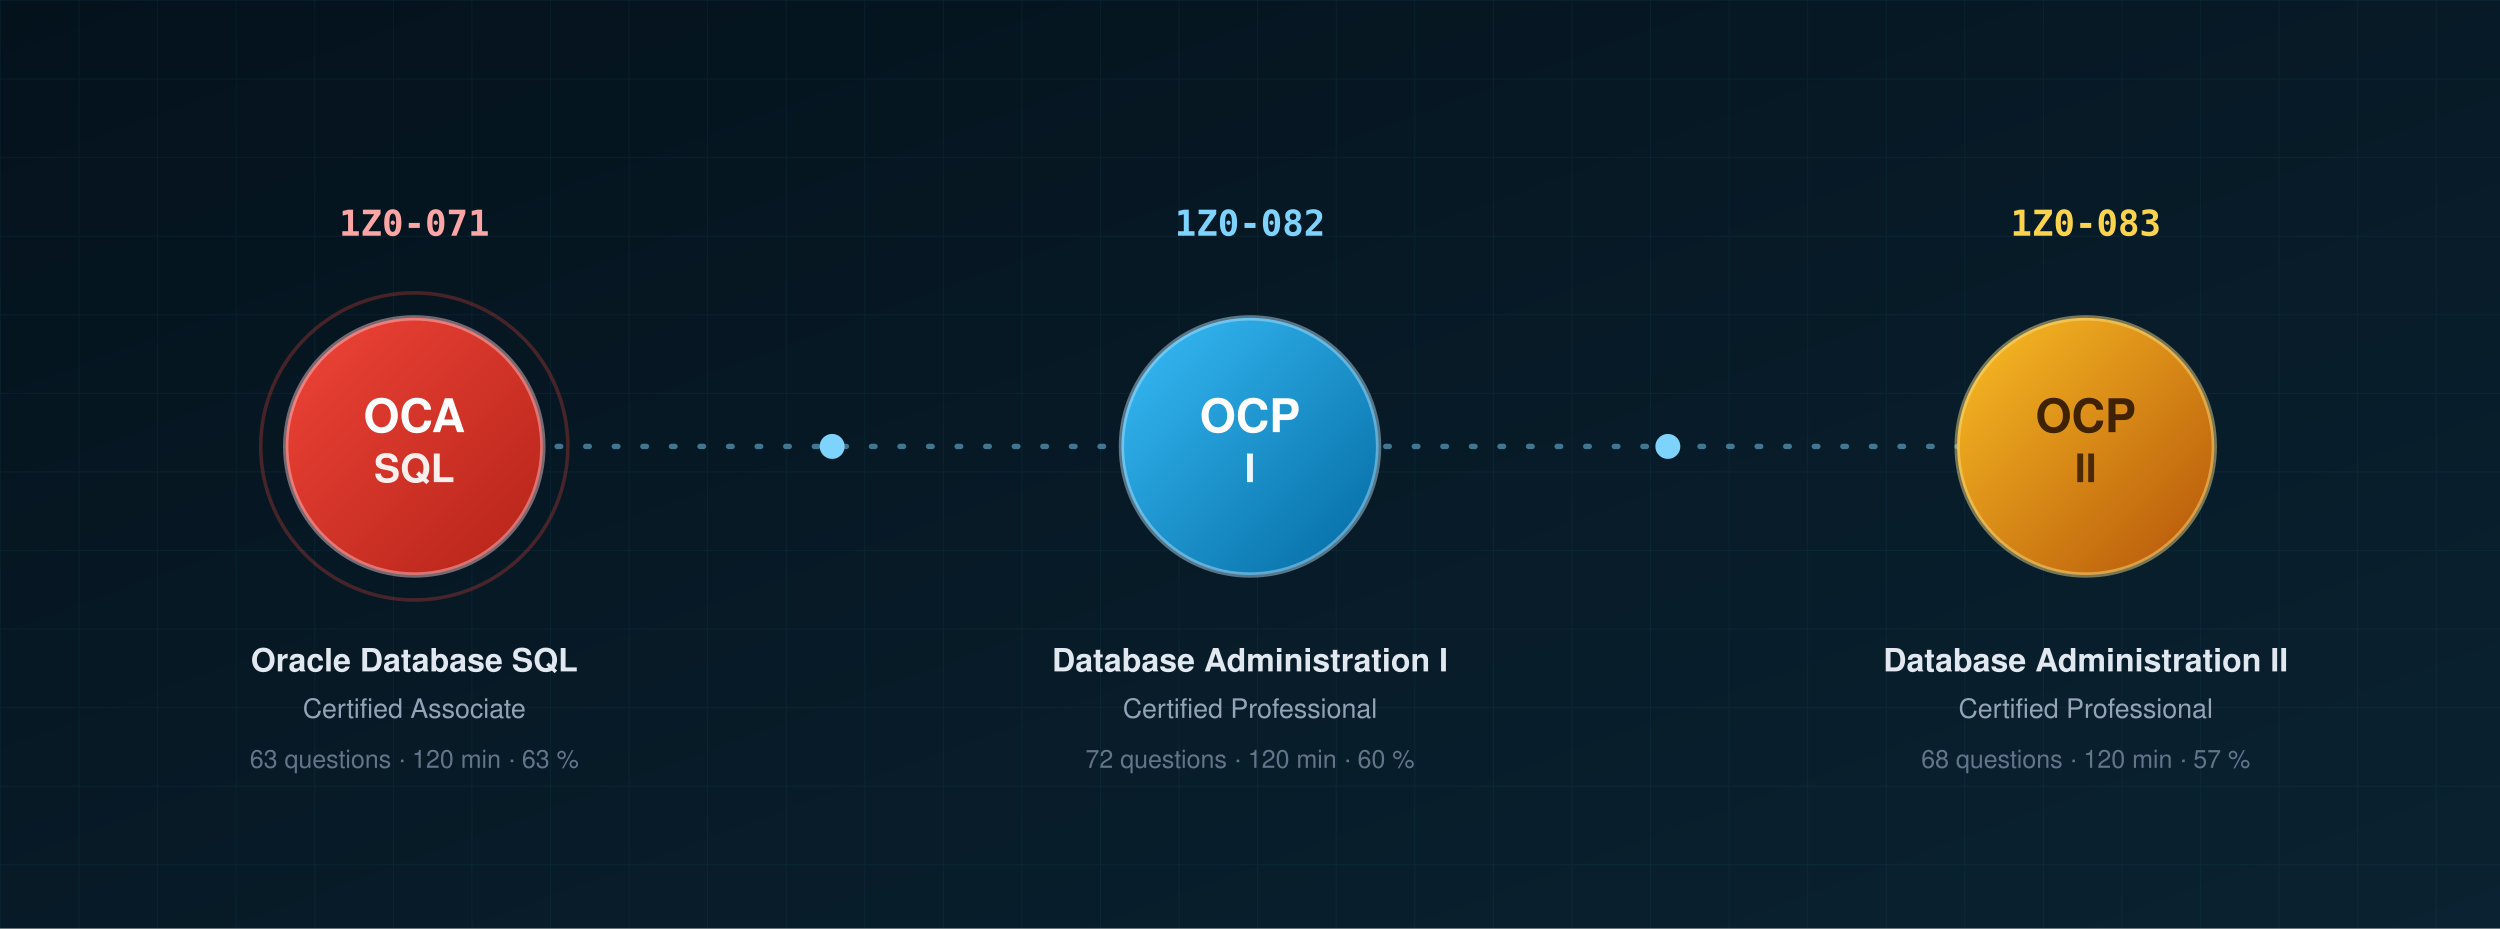
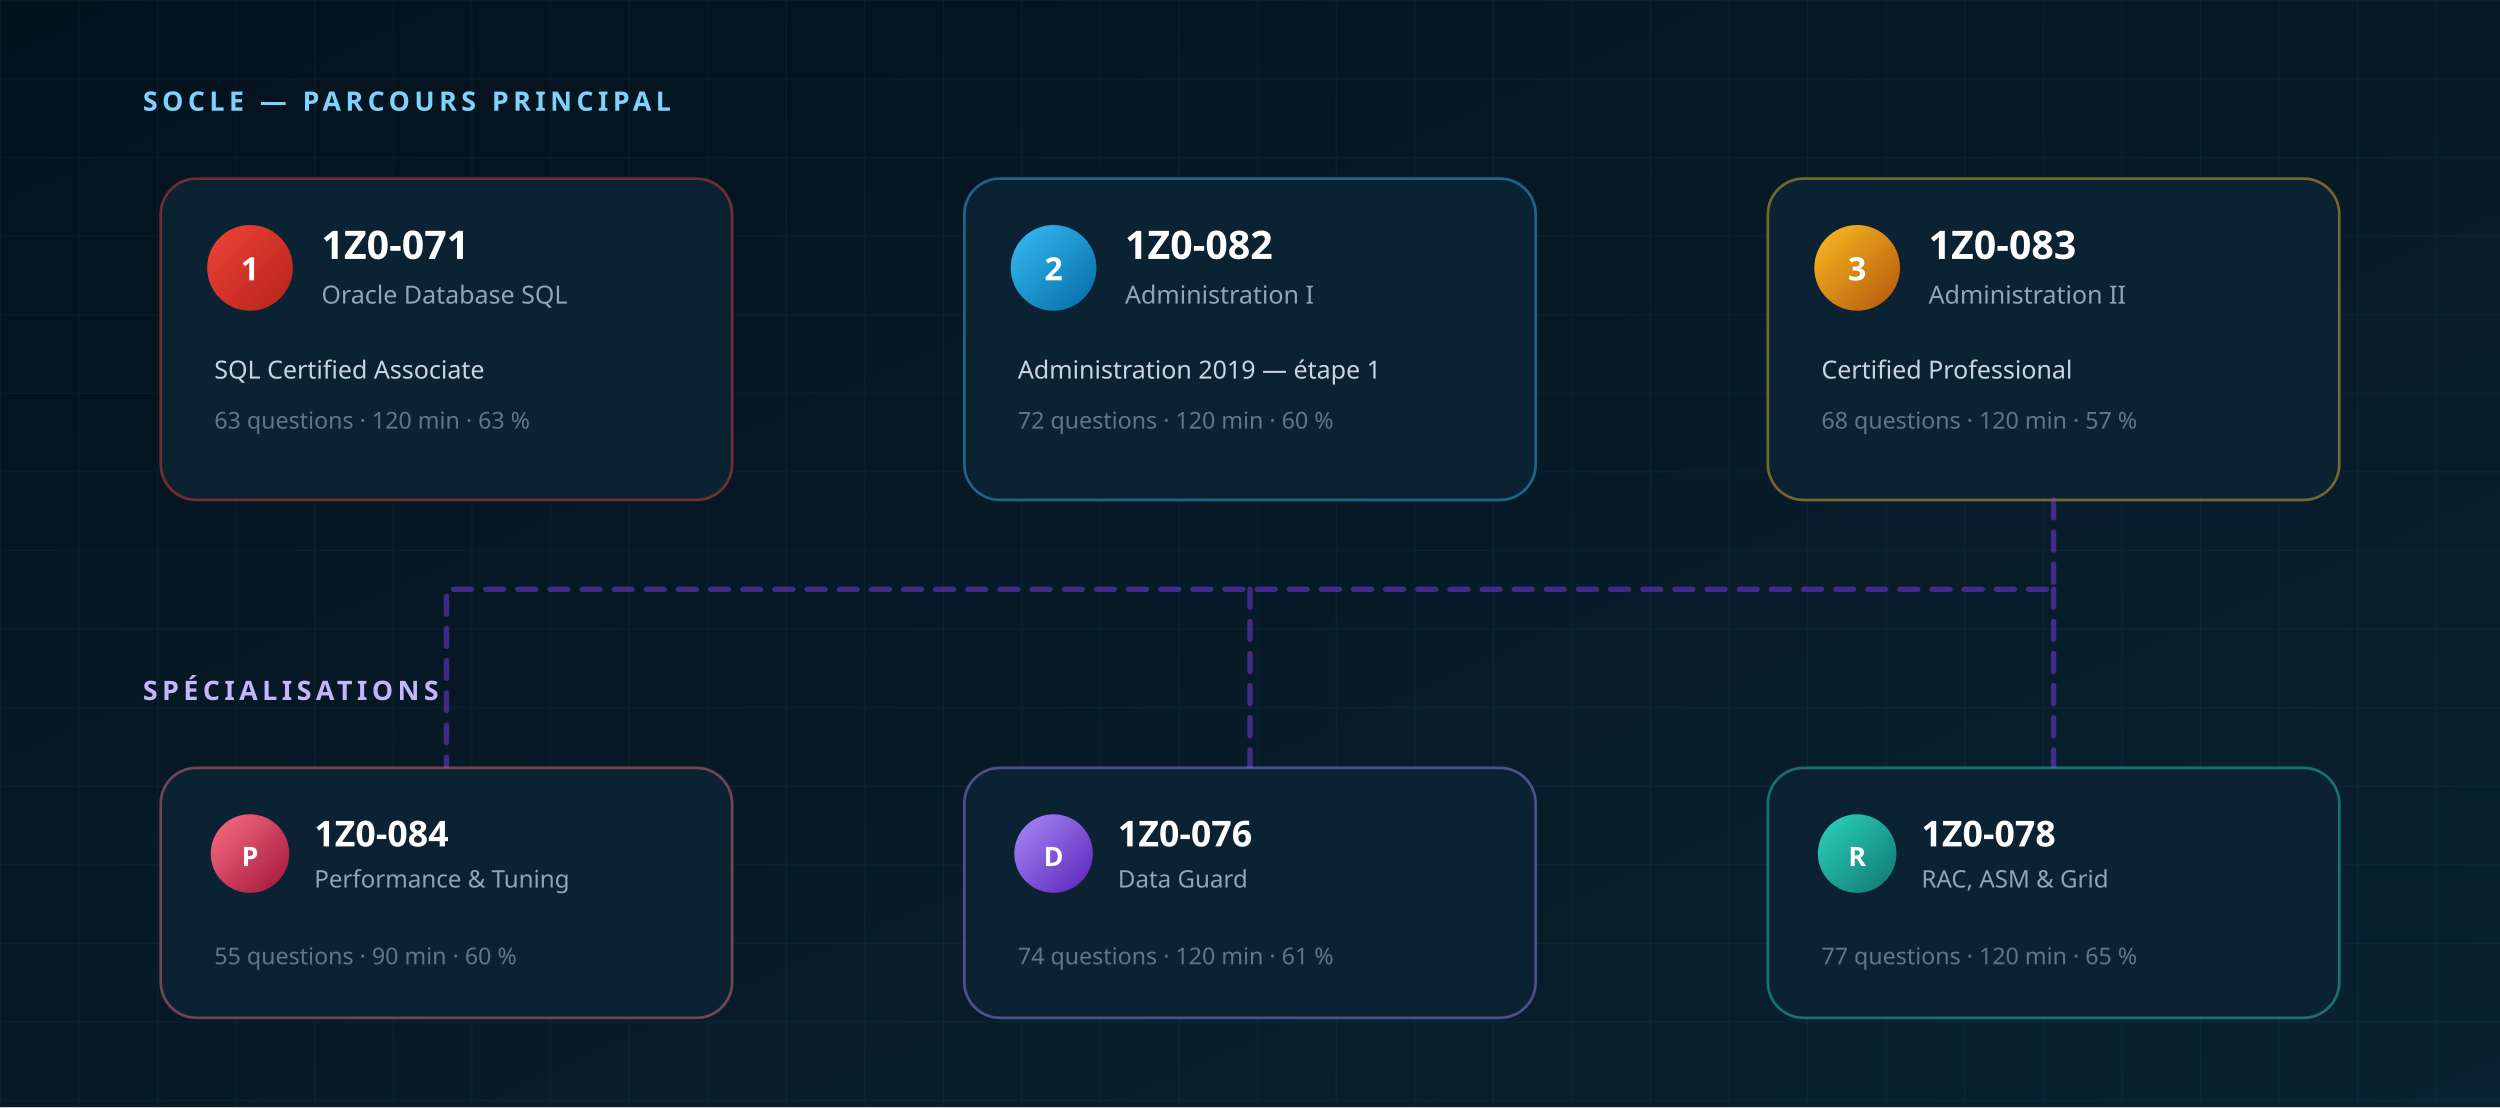
- <svg xmlns="http://www.w3.org/2000/svg" viewBox="0 0 1400 520" width="1400" height="520" role="img" aria-label="Parcours de certification Oracle Database : 1Z0-071, 1Z0-082, 1Z0-083">
+ <svg xmlns="http://www.w3.org/2000/svg" viewBox="0 0 1400 620" width="1400" height="620" role="img" aria-label="Parcours de certification Oracle Database : 1Z0-071, 1Z0-082, 1Z0-083, puis les specialisations 1Z0-084, 1Z0-076 et 1Z0-078">
  <defs>
    <linearGradient id="cpBg" x1="0" y1="0" x2="1" y2="1">
      <stop offset="0%" stop-color="#04121c" />
      <stop offset="100%" stop-color="#0a2231" />
    </linearGradient>
    <linearGradient id="cpPath" x1="0" y1="0" x2="1" y2="0">
      <stop offset="0%" stop-color="#f04438" />
      <stop offset="50%" stop-color="#0ea5e9" />
      <stop offset="100%" stop-color="#f59e0b" />
    </linearGradient>
    <linearGradient id="cp1" x1="0" y1="0" x2="1" y2="1">
      <stop offset="0%" stop-color="#f04438" />
      <stop offset="100%" stop-color="#b42318" />
    </linearGradient>
    <linearGradient id="cp2" x1="0" y1="0" x2="1" y2="1">
      <stop offset="0%" stop-color="#38bdf8" />
      <stop offset="100%" stop-color="#0369a1" />
    </linearGradient>
    <linearGradient id="cp3" x1="0" y1="0" x2="1" y2="1">
      <stop offset="0%" stop-color="#fbbf24" />
      <stop offset="100%" stop-color="#b45309" />
    </linearGradient>
+     <linearGradient id="cp4" x1="0" y1="0" x2="1" y2="1">
+       <stop offset="0%" stop-color="#fb7185" />
+       <stop offset="100%" stop-color="#9f1239" />
+     </linearGradient>
+     <linearGradient id="cp5" x1="0" y1="0" x2="1" y2="1">
+       <stop offset="0%" stop-color="#a78bfa" />
+       <stop offset="100%" stop-color="#5b21b6" />
+     </linearGradient>
+     <linearGradient id="cp6" x1="0" y1="0" x2="1" y2="1">
+       <stop offset="0%" stop-color="#2dd4bf" />
+       <stop offset="100%" stop-color="#0f766e" />
+     </linearGradient>
    <pattern id="cpGrid" width="44" height="44" patternUnits="userSpaceOnUse">
      <path d="M44 0H0V44" fill="none" stroke="#38bdf8" stroke-opacity="0.06" stroke-width="1" />
    </pattern>
  </defs>
-   <rect width="1400" height="520" fill="url(#cpBg)" />
-   <rect width="1400" height="520" fill="url(#cpGrid)" />
-   <path d="M232 250 H 1168" stroke="url(#cpPath)" stroke-width="5" stroke-linecap="round" opacity="0.55" />
-   <g stroke="#7dd3fc" stroke-opacity="0.5" stroke-width="3" stroke-dasharray="2 14" stroke-linecap="round">
-     <path d="M232 250 H 1168" />
+   <rect width="1400" height="620" fill="url(#cpBg)" />
+   <rect width="1400" height="620" fill="url(#cpGrid)" />
+   <text x="80" y="62" fill="#7dd3fc" font-family="system-ui,Segoe UI,sans-serif" font-size="15" font-weight="700" letter-spacing="2.5">SOCLE — PARCOURS PRINCIPAL</text>
+   <text x="80" y="392" fill="#c4b5fd" font-family="system-ui,Segoe UI,sans-serif" font-size="15" font-weight="700" letter-spacing="2.5">SPÉCIALISATIONS</text>
+   <path d="M250 190 H1150" stroke="url(#cpPath)" stroke-width="4" stroke-linecap="round" opacity="0.55" />
+   <g>
+     <rect x="90" y="100" width="320" height="180" rx="20" fill="#0b2233" stroke="#f04438" stroke-opacity="0.45" stroke-width="1.5" />
+     <circle cx="140" cy="150" r="24" fill="url(#cp1)" />
+     <text x="140" y="157" text-anchor="middle" fill="#ffffff" font-family="system-ui,Segoe UI,sans-serif" font-size="18" font-weight="700">1</text>
+     <text x="180" y="145" fill="#ffffff" font-family="system-ui,Segoe UI,sans-serif" font-size="22" font-weight="700">1Z0-071</text>
+     <text x="180" y="170" fill="#94a3b8" font-family="system-ui,Segoe UI,sans-serif" font-size="14">Oracle Database SQL</text>
+     <text x="120" y="212" fill="#cbd5e1" font-family="system-ui,Segoe UI,sans-serif" font-size="14">SQL Certified Associate</text>
+     <text x="120" y="240" fill="#64748b" font-family="system-ui,Segoe UI,sans-serif" font-size="13">63 questions · 120 min · 63 %</text>
  </g>
-   <g transform="translate(232 250)">
-     <circle r="72" fill="url(#cp1)" />
-     <circle r="72" fill="none" stroke="#fecdd3" stroke-opacity="0.45" stroke-width="3" />
-     <circle r="86" fill="none" stroke="#f04438" stroke-opacity="0.28" stroke-width="2" />
-     <text y="-8" text-anchor="middle" font-family="Segoe UI, Helvetica, Arial, sans-serif" font-size="26" font-weight="800" fill="#fff">OCA</text>
-     <text y="20" text-anchor="middle" font-family="Segoe UI, Helvetica, Arial, sans-serif" font-size="22" font-weight="700" fill="#fff" fill-opacity="0.92">SQL</text>
-     <text y="-118" text-anchor="middle" font-family="ui-monospace, Menlo, Consolas, monospace" font-size="20" font-weight="700" fill="#fca5a5">1Z0-071</text>
-     <text y="126" text-anchor="middle" font-family="Segoe UI, Helvetica, Arial, sans-serif" font-size="18" font-weight="600" fill="#e2e8f0">Oracle Database SQL</text>
-     <text y="152" text-anchor="middle" font-family="Segoe UI, Helvetica, Arial, sans-serif" font-size="15" fill="#94a3b8">Certified Associate</text>
-     <text y="180" text-anchor="middle" font-family="Segoe UI, Helvetica, Arial, sans-serif" font-size="14" fill="#64748b">63 questions · 120 min · 63 %</text>
+   <g>
+     <rect x="540" y="100" width="320" height="180" rx="20" fill="#0b2233" stroke="#38bdf8" stroke-opacity="0.45" stroke-width="1.5" />
+     <circle cx="590" cy="150" r="24" fill="url(#cp2)" />
+     <text x="590" y="157" text-anchor="middle" fill="#ffffff" font-family="system-ui,Segoe UI,sans-serif" font-size="18" font-weight="700">2</text>
+     <text x="630" y="145" fill="#ffffff" font-family="system-ui,Segoe UI,sans-serif" font-size="22" font-weight="700">1Z0-082</text>
+     <text x="630" y="170" fill="#94a3b8" font-family="system-ui,Segoe UI,sans-serif" font-size="14">Administration I</text>
+     <text x="570" y="212" fill="#cbd5e1" font-family="system-ui,Segoe UI,sans-serif" font-size="14">Administration 2019 — étape 1</text>
+     <text x="570" y="240" fill="#64748b" font-family="system-ui,Segoe UI,sans-serif" font-size="13">72 questions · 120 min · 60 %</text>
  </g>
-   <g transform="translate(700 250)">
-     <circle r="72" fill="url(#cp2)" />
-     <circle r="72" fill="none" stroke="#bae6fd" stroke-opacity="0.45" stroke-width="3" />
-     <text y="-8" text-anchor="middle" font-family="Segoe UI, Helvetica, Arial, sans-serif" font-size="26" font-weight="800" fill="#fff">OCP</text>
-     <text y="20" text-anchor="middle" font-family="Segoe UI, Helvetica, Arial, sans-serif" font-size="22" font-weight="700" fill="#fff" fill-opacity="0.92">I</text>
-     <text y="-118" text-anchor="middle" font-family="ui-monospace, Menlo, Consolas, monospace" font-size="20" font-weight="700" fill="#7dd3fc">1Z0-082</text>
-     <text y="126" text-anchor="middle" font-family="Segoe UI, Helvetica, Arial, sans-serif" font-size="18" font-weight="600" fill="#e2e8f0">Database Administration I</text>
-     <text y="152" text-anchor="middle" font-family="Segoe UI, Helvetica, Arial, sans-serif" font-size="15" fill="#94a3b8">Certified Professional</text>
-     <text y="180" text-anchor="middle" font-family="Segoe UI, Helvetica, Arial, sans-serif" font-size="14" fill="#64748b">72 questions · 120 min · 60 %</text>
+   <g>
+     <rect x="990" y="100" width="320" height="180" rx="20" fill="#0b2233" stroke="#fbbf24" stroke-opacity="0.45" stroke-width="1.5" />
+     <circle cx="1040" cy="150" r="24" fill="url(#cp3)" />
+     <text x="1040" y="157" text-anchor="middle" fill="#ffffff" font-family="system-ui,Segoe UI,sans-serif" font-size="18" font-weight="700">3</text>
+     <text x="1080" y="145" fill="#ffffff" font-family="system-ui,Segoe UI,sans-serif" font-size="22" font-weight="700">1Z0-083</text>
+     <text x="1080" y="170" fill="#94a3b8" font-family="system-ui,Segoe UI,sans-serif" font-size="14">Administration II</text>
+     <text x="1020" y="212" fill="#cbd5e1" font-family="system-ui,Segoe UI,sans-serif" font-size="14">Certified Professional</text>
+     <text x="1020" y="240" fill="#64748b" font-family="system-ui,Segoe UI,sans-serif" font-size="13">68 questions · 120 min · 57 %</text>
  </g>
-   <g transform="translate(1168 250)">
-     <circle r="72" fill="url(#cp3)" />
-     <circle r="72" fill="none" stroke="#fde68a" stroke-opacity="0.45" stroke-width="3" />
-     <text y="-8" text-anchor="middle" font-family="Segoe UI, Helvetica, Arial, sans-serif" font-size="26" font-weight="800" fill="#3f2200">OCP</text>
-     <text y="20" text-anchor="middle" font-family="Segoe UI, Helvetica, Arial, sans-serif" font-size="22" font-weight="700" fill="#3f2200" fill-opacity="0.92">II</text>
-     <text y="-118" text-anchor="middle" font-family="ui-monospace, Menlo, Consolas, monospace" font-size="20" font-weight="700" fill="#fcd34d">1Z0-083</text>
-     <text y="126" text-anchor="middle" font-family="Segoe UI, Helvetica, Arial, sans-serif" font-size="18" font-weight="600" fill="#e2e8f0">Database Administration II</text>
-     <text y="152" text-anchor="middle" font-family="Segoe UI, Helvetica, Arial, sans-serif" font-size="15" fill="#94a3b8">Certified Professional</text>
-     <text y="180" text-anchor="middle" font-family="Segoe UI, Helvetica, Arial, sans-serif" font-size="14" fill="#64748b">68 questions · 120 min · 57 %</text>
+   <path d="M1150 280 V330 H250 V430" fill="none" stroke="#7c3aed" stroke-opacity="0.5" stroke-width="3" stroke-linecap="round" stroke-dasharray="10 8" />
+   <path d="M700 330 V430" fill="none" stroke="#7c3aed" stroke-opacity="0.5" stroke-width="3" stroke-linecap="round" stroke-dasharray="10 8" />
+   <path d="M1150 330 V430" fill="none" stroke="#7c3aed" stroke-opacity="0.5" stroke-width="3" stroke-linecap="round" stroke-dasharray="10 8" />
+   <g>
+     <rect x="90" y="430" width="320" height="140" rx="20" fill="#0b2233" stroke="#fb7185" stroke-opacity="0.45" stroke-width="1.5" />
+     <circle cx="140" cy="478" r="22" fill="url(#cp4)" />
+     <text x="140" y="485" text-anchor="middle" fill="#ffffff" font-family="system-ui,Segoe UI,sans-serif" font-size="15" font-weight="700">P</text>
+     <text x="176" y="474" fill="#ffffff" font-family="system-ui,Segoe UI,sans-serif" font-size="20" font-weight="700">1Z0-084</text>
+     <text x="176" y="497" fill="#94a3b8" font-family="system-ui,Segoe UI,sans-serif" font-size="13.5">Performance &amp; Tuning</text>
+     <text x="120" y="540" fill="#64748b" font-family="system-ui,Segoe UI,sans-serif" font-size="13">55 questions · 90 min · 60 %</text>
  </g>
-   <g fill="#7dd3fc">
-     <circle cx="466" cy="250" r="7" />
-     <circle cx="934" cy="250" r="7" />
+   <g>
+     <rect x="540" y="430" width="320" height="140" rx="20" fill="#0b2233" stroke="#a78bfa" stroke-opacity="0.45" stroke-width="1.5" />
+     <circle cx="590" cy="478" r="22" fill="url(#cp5)" />
+     <text x="590" y="485" text-anchor="middle" fill="#ffffff" font-family="system-ui,Segoe UI,sans-serif" font-size="15" font-weight="700">D</text>
+     <text x="626" y="474" fill="#ffffff" font-family="system-ui,Segoe UI,sans-serif" font-size="20" font-weight="700">1Z0-076</text>
+     <text x="626" y="497" fill="#94a3b8" font-family="system-ui,Segoe UI,sans-serif" font-size="13.5">Data Guard</text>
+     <text x="570" y="540" fill="#64748b" font-family="system-ui,Segoe UI,sans-serif" font-size="13">74 questions · 120 min · 61 %</text>
+   </g>
+   <g>
+     <rect x="990" y="430" width="320" height="140" rx="20" fill="#0b2233" stroke="#2dd4bf" stroke-opacity="0.45" stroke-width="1.5" />
+     <circle cx="1040" cy="478" r="22" fill="url(#cp6)" />
+     <text x="1040" y="485" text-anchor="middle" fill="#ffffff" font-family="system-ui,Segoe UI,sans-serif" font-size="15" font-weight="700">R</text>
+     <text x="1076" y="474" fill="#ffffff" font-family="system-ui,Segoe UI,sans-serif" font-size="20" font-weight="700">1Z0-078</text>
+     <text x="1076" y="497" fill="#94a3b8" font-family="system-ui,Segoe UI,sans-serif" font-size="13.5">RAC, ASM &amp; Grid</text>
+     <text x="1020" y="540" fill="#64748b" font-family="system-ui,Segoe UI,sans-serif" font-size="13">77 questions · 120 min · 65 %</text>
  </g>
</svg>
